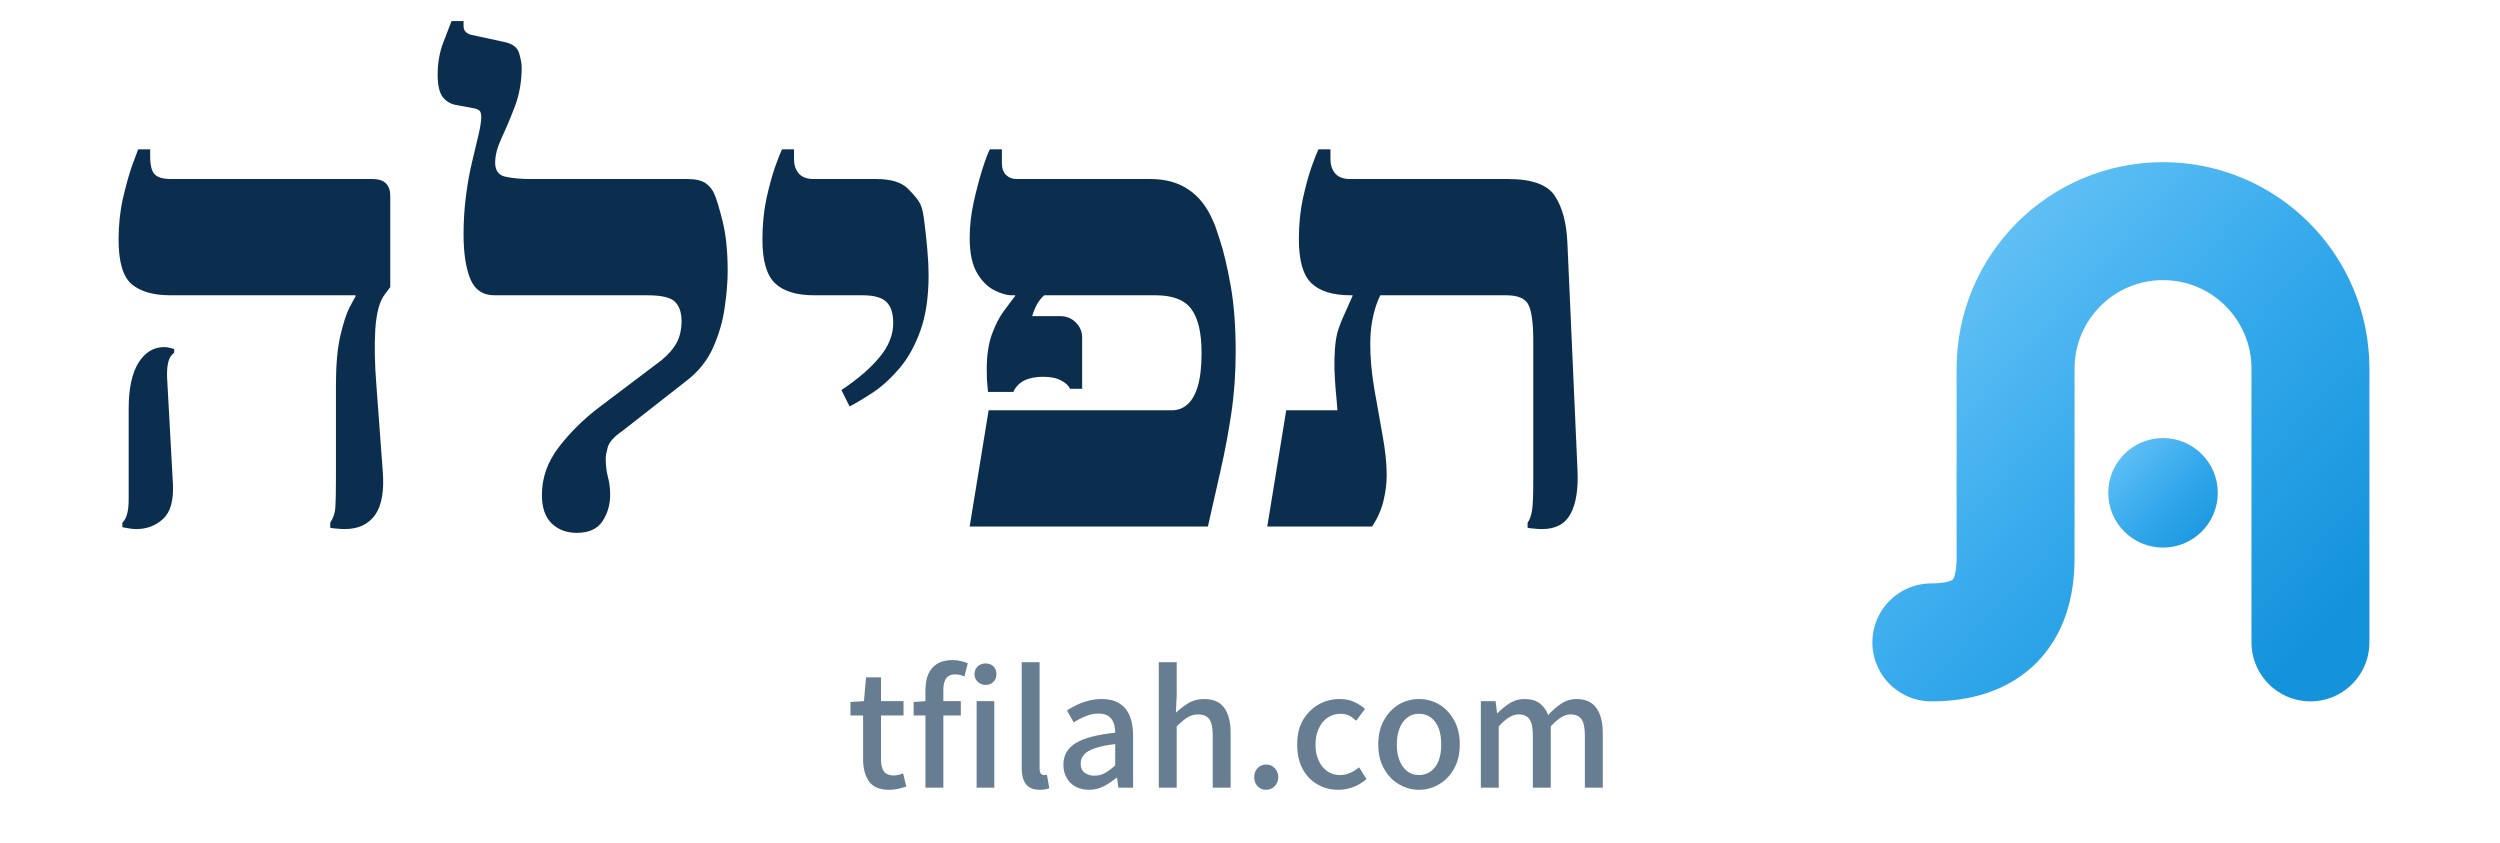
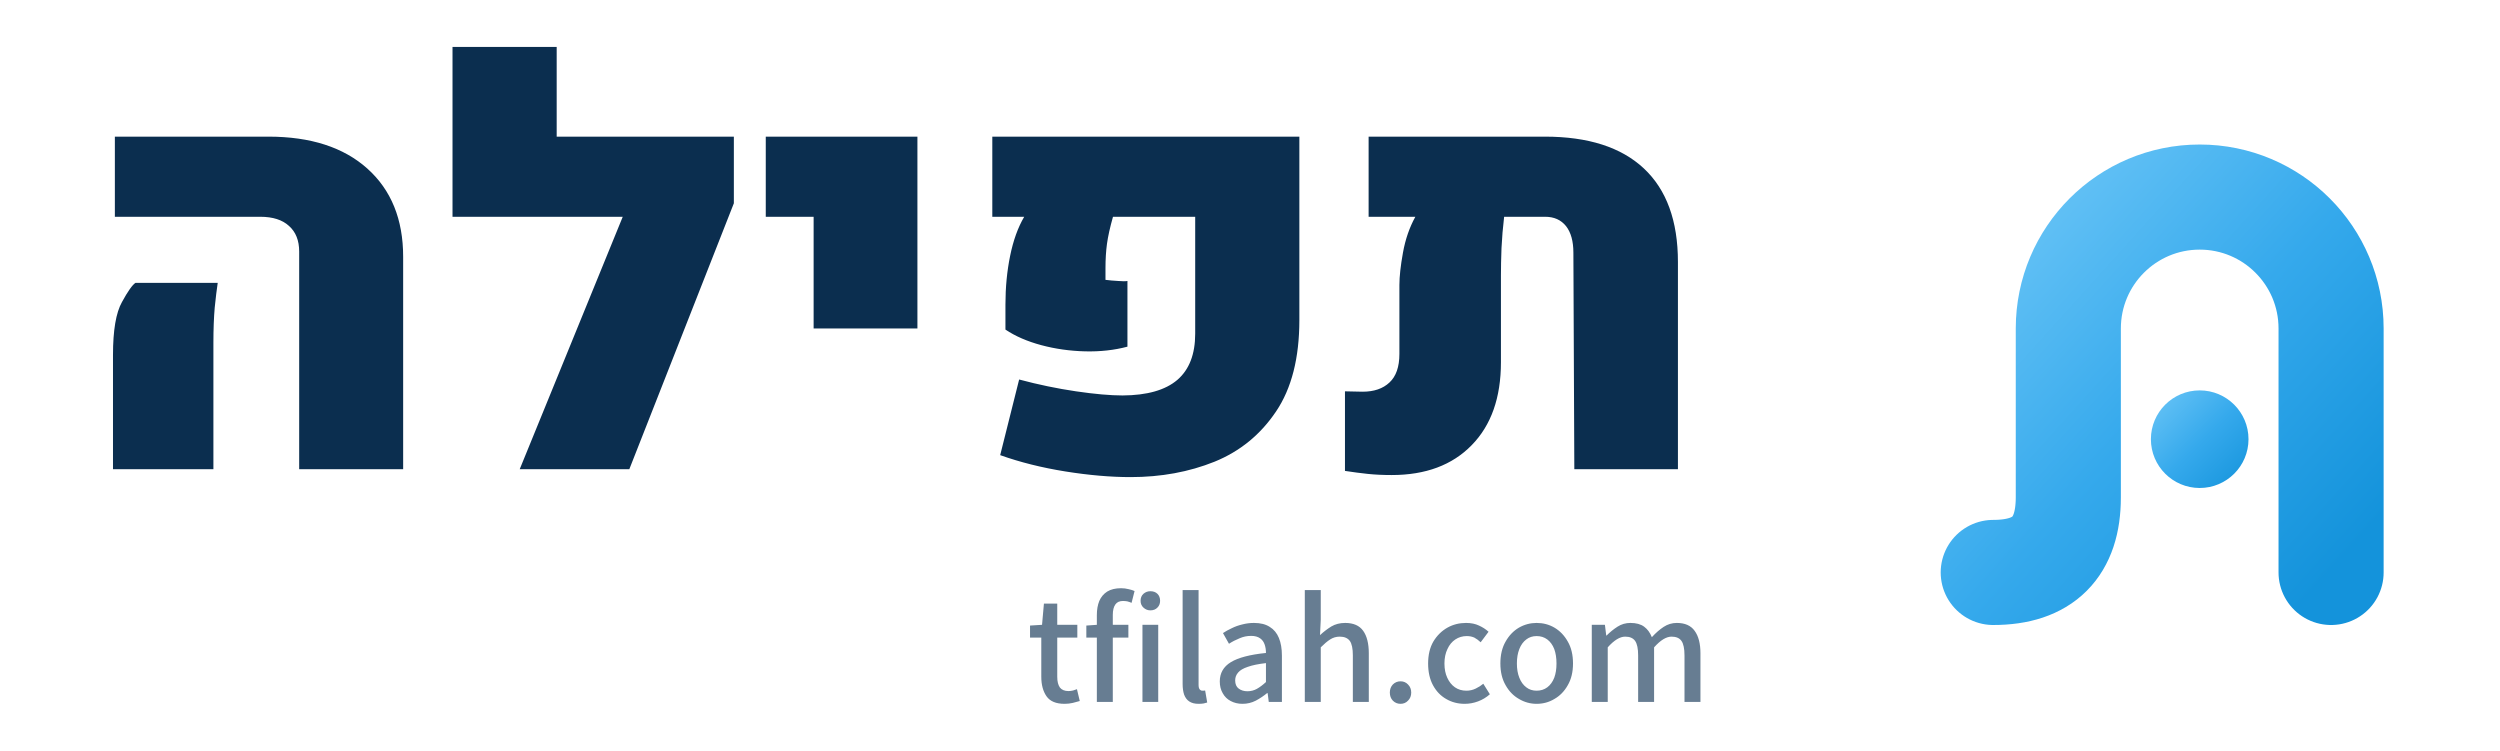
- <svg xmlns="http://www.w3.org/2000/svg" viewBox="0 0 118.7 40" role="img" aria-label="תפילה · tfilah.com">
-   <g transform="translate(86.7 4)">
+ <svg xmlns="http://www.w3.org/2000/svg" viewBox="0 0 133.2 40" role="img" aria-label="תפילה · tfilah.com">
+   <g transform="translate(101.2 4)">
    <defs>
      <linearGradient id="tfg" x1="0" y1="0" x2="1" y2="1">
        <stop offset="0" stop-color="#6CC6F7" />
        <stop offset=".52" stop-color="#35A9EC" />
        <stop offset="1" stop-color="#1493DB" />
      </linearGradient>
    </defs>
    <path d="M23 26.5V13.5A7 7 0 0 0 9 13.5V22.5Q9 26.5 5 26.5" fill="none" stroke="url(#tfg)" stroke-width="5.6" stroke-linecap="round" stroke-linejoin="round" />
    <circle cx="16" cy="19.4" r="2.6" fill="url(#tfg)" />
  </g>
-   <path transform="translate(3.98 25)" d="M12.39 0.12Q12.21 0.12 12.03 0.1Q11.85 0.09 11.7 0.06V-0.18Q11.91 -0.51 11.94 -0.87Q11.97 -1.23 11.97 -2.25V-6.69Q11.97 -8.16 12.18 -9.06Q12.39 -9.96 12.61 -10.39Q12.84 -10.83 12.9 -10.92V-10.98H4.11Q2.91 -10.98 2.28 -11.5Q1.65 -12.03 1.65 -13.62Q1.65 -14.67 1.86 -15.59Q2.07 -16.5 2.29 -17.13Q2.52 -17.76 2.58 -17.91H3.15V-17.58Q3.15 -16.95 3.36 -16.73Q3.57 -16.5 4.14 -16.5H13.71Q14.55 -16.5 14.55 -15.69V-11.37L14.28 -11.01Q13.92 -10.53 13.84 -9.38Q13.77 -8.22 13.89 -6.72L14.19 -2.67Q14.31 -1.23 13.83 -0.55Q13.35 0.12 12.39 0.12ZM2.49 0.12Q2.25 0.12 1.83 0.03V-0.18Q1.98 -0.33 2.05 -0.58Q2.13 -0.84 2.13 -1.32V-5.61Q2.13 -7.02 2.59 -7.77Q3.06 -8.52 3.81 -8.52Q3.93 -8.52 4 -8.5Q4.08 -8.49 4.29 -8.43V-8.25Q4.05 -8.07 3.99 -7.72Q3.93 -7.38 3.96 -6.96L4.23 -2.04Q4.29 -0.84 3.76 -0.36Q3.24 0.12 2.49 0.12ZM23.4 0.3Q22.68 0.3 22.21 -0.15Q21.75 -0.6 21.75 -1.5Q21.75 -2.73 22.56 -3.78Q23.37 -4.83 24.48 -5.67L27.42 -7.89Q27.93 -8.31 28.16 -8.75Q28.38 -9.18 28.38 -9.75Q28.38 -10.35 28.08 -10.66Q27.78 -10.98 26.76 -10.98H19.5Q18.66 -10.98 18.34 -11.78Q18.03 -12.57 18.03 -13.86Q18.03 -14.85 18.15 -15.75Q18.27 -16.65 18.45 -17.38Q18.63 -18.12 18.75 -18.64Q18.87 -19.17 18.87 -19.44Q18.87 -19.68 18.78 -19.75Q18.69 -19.83 18.51 -19.86L17.7 -20.01Q17.31 -20.07 17.05 -20.38Q16.8 -20.7 16.8 -21.45Q16.8 -22.29 17.07 -22.99Q17.34 -23.7 17.46 -24H18.03V-23.76Q18.03 -23.43 18.42 -23.34L19.95 -23.01Q20.55 -22.89 20.67 -22.47Q20.79 -22.05 20.79 -21.81Q20.79 -20.82 20.48 -19.98Q20.16 -19.14 19.84 -18.46Q19.53 -17.79 19.53 -17.28Q19.53 -16.71 20.02 -16.61Q20.52 -16.5 21.21 -16.5H28.65Q29.25 -16.5 29.54 -16.29Q29.82 -16.08 29.94 -15.78Q30.09 -15.45 30.33 -14.49Q30.57 -13.53 30.57 -12.12Q30.57 -11.37 30.43 -10.41Q30.3 -9.45 29.88 -8.5Q29.46 -7.56 28.59 -6.9L25.56 -4.53Q24.99 -4.14 24.88 -3.78Q24.78 -3.42 24.78 -3.24Q24.78 -2.76 24.88 -2.37Q24.99 -1.98 24.99 -1.5Q24.99 -0.81 24.63 -0.26Q24.27 0.3 23.4 0.3ZM36.36 -5.7 35.97 -6.48Q37.14 -7.26 37.78 -8.04Q38.43 -8.82 38.43 -9.66Q38.43 -10.35 38.11 -10.66Q37.8 -10.98 36.96 -10.98H34.68Q33.42 -10.98 32.82 -11.55Q32.22 -12.12 32.22 -13.62Q32.22 -14.67 32.41 -15.57Q32.61 -16.47 32.83 -17.1Q33.06 -17.73 33.15 -17.91H33.72V-17.43Q33.72 -17.04 33.94 -16.77Q34.17 -16.5 34.65 -16.5H37.62Q38.67 -16.5 39.13 -16.04Q39.6 -15.57 39.72 -15.3Q39.84 -15.06 39.91 -14.45Q39.99 -13.83 40.05 -13.14Q40.11 -12.45 40.11 -11.94Q40.11 -10.38 39.72 -9.3Q39.33 -8.22 38.74 -7.53Q38.16 -6.84 37.52 -6.4Q36.87 -5.97 36.36 -5.7ZM42.06 0 42.96 -5.52H51.66Q52.08 -5.52 52.39 -5.79Q52.71 -6.06 52.89 -6.66Q53.07 -7.26 53.07 -8.25Q53.07 -9.66 52.59 -10.32Q52.11 -10.98 50.88 -10.98H45.6Q45.39 -10.8 45.24 -10.52Q45.09 -10.23 45.03 -9.99H46.35Q46.8 -9.99 47.1 -9.69Q47.4 -9.39 47.4 -8.97V-6.54H46.83Q46.71 -6.78 46.39 -6.94Q46.08 -7.11 45.54 -7.11Q44.46 -7.11 44.13 -6.39H42.93Q42.9 -6.75 42.88 -6.97Q42.87 -7.2 42.87 -7.47Q42.87 -8.43 43.11 -9.11Q43.35 -9.78 43.68 -10.23Q44.01 -10.68 44.22 -10.95V-10.98H44.04Q43.71 -10.98 43.23 -11.22Q42.75 -11.46 42.41 -12.04Q42.06 -12.63 42.06 -13.71Q42.06 -14.52 42.25 -15.4Q42.45 -16.29 42.67 -16.99Q42.9 -17.7 43.02 -17.91H43.59V-17.25Q43.59 -16.89 43.78 -16.7Q43.98 -16.5 44.28 -16.5H50.64Q51.72 -16.5 52.45 -16Q53.19 -15.51 53.61 -14.52Q53.7 -14.37 53.95 -13.57Q54.21 -12.78 54.45 -11.45Q54.69 -10.11 54.69 -8.31Q54.69 -6.75 54.48 -5.36Q54.27 -3.96 53.97 -2.65Q53.67 -1.35 53.37 0ZM69.24 0.12Q69.06 0.12 68.88 0.1Q68.7 0.09 68.55 0.06V-0.18Q68.7 -0.39 68.76 -0.75Q68.82 -1.11 68.82 -2.25V-8.79Q68.82 -10.08 68.59 -10.53Q68.37 -10.98 67.53 -10.98H61.56Q61.5 -10.89 61.38 -10.56Q61.26 -10.23 61.17 -9.75Q61.08 -9.27 61.08 -8.64Q61.08 -7.68 61.27 -6.55Q61.47 -5.43 61.66 -4.35Q61.86 -3.27 61.86 -2.43Q61.86 -1.86 61.71 -1.23Q61.56 -0.6 61.17 0H56.19L57.09 -5.52H59.52Q59.49 -5.97 59.44 -6.46Q59.4 -6.96 59.38 -7.46Q59.37 -7.95 59.4 -8.4Q59.43 -8.85 59.52 -9.21Q59.64 -9.63 59.88 -10.14L60.24 -10.95V-10.98H60.15Q58.89 -10.98 58.29 -11.55Q57.69 -12.12 57.69 -13.65Q57.69 -14.67 57.88 -15.57Q58.08 -16.47 58.3 -17.1Q58.53 -17.73 58.62 -17.91H59.19V-17.43Q59.19 -17.04 59.41 -16.77Q59.64 -16.5 60.12 -16.5H67.62Q69.33 -16.5 69.85 -15.69Q70.38 -14.88 70.44 -13.47L70.92 -2.67Q70.98 -1.32 70.59 -0.6Q70.2 0.12 69.24 0.12Z" fill="#0B2E4F" />
-   <path transform="translate(40.20 37.4)" d="M2.02 0.1Q1.34 0.1 1.06 -0.3Q0.78 -0.7 0.78 -1.34V-3.43H0.18V-4.07L0.82 -4.11L0.92 -5.24H1.63V-4.11H2.7V-3.43H1.63V-1.34Q1.63 -0.97 1.77 -0.77Q1.92 -0.58 2.23 -0.58Q2.34 -0.58 2.47 -0.61Q2.59 -0.65 2.68 -0.68L2.83 -0.05Q2.66 0 2.46 0.05Q2.25 0.1 2.02 0.1ZM3.74 0V-3.43H3.18V-4.07L3.74 -4.11V-4.63Q3.74 -5.06 3.87 -5.38Q4.01 -5.7 4.29 -5.88Q4.58 -6.06 5.03 -6.06Q5.24 -6.06 5.43 -6.01Q5.62 -5.97 5.75 -5.91L5.59 -5.28Q5.48 -5.33 5.36 -5.36Q5.24 -5.38 5.13 -5.38Q4.86 -5.38 4.73 -5.2Q4.59 -5.01 4.59 -4.64V-4.11H5.42V-3.43H4.59V0ZM6.17 0V-4.11H7.01V0ZM6.59 -4.88Q6.38 -4.88 6.22 -5.03Q6.07 -5.17 6.07 -5.39Q6.07 -5.62 6.22 -5.76Q6.38 -5.9 6.59 -5.9Q6.83 -5.9 6.97 -5.76Q7.11 -5.62 7.11 -5.39Q7.11 -5.17 6.97 -5.03Q6.83 -4.88 6.59 -4.88ZM9.16 0.1Q8.85 0.1 8.66 -0.03Q8.48 -0.15 8.39 -0.39Q8.31 -0.63 8.31 -0.96V-5.96H9.16V-0.91Q9.16 -0.74 9.22 -0.67Q9.28 -0.6 9.36 -0.6Q9.39 -0.6 9.42 -0.6Q9.46 -0.6 9.51 -0.61L9.62 0.03Q9.54 0.05 9.43 0.08Q9.32 0.1 9.16 0.1ZM11.5 0.1Q11.15 0.1 10.87 -0.05Q10.6 -0.19 10.45 -0.46Q10.29 -0.73 10.29 -1.09Q10.29 -1.76 10.88 -2.12Q11.47 -2.48 12.75 -2.61Q12.75 -2.86 12.68 -3.06Q12.61 -3.27 12.44 -3.39Q12.26 -3.52 11.96 -3.52Q11.63 -3.52 11.34 -3.39Q11.04 -3.27 10.78 -3.1L10.46 -3.67Q10.67 -3.81 10.93 -3.93Q11.19 -4.06 11.49 -4.13Q11.79 -4.21 12.11 -4.21Q12.63 -4.21 12.95 -4Q13.28 -3.8 13.44 -3.41Q13.6 -3.02 13.6 -2.47V0H12.9L12.84 -0.47H12.81Q12.53 -0.24 12.21 -0.07Q11.88 0.1 11.5 0.1ZM11.76 -0.57Q12.04 -0.57 12.27 -0.7Q12.5 -0.83 12.75 -1.06V-2.07Q12.14 -2 11.78 -1.87Q11.42 -1.75 11.27 -1.57Q11.11 -1.39 11.11 -1.15Q11.11 -0.85 11.3 -0.71Q11.49 -0.57 11.76 -0.57ZM14.82 0V-5.96H15.67V-4.38L15.63 -3.56Q15.91 -3.82 16.23 -4.02Q16.55 -4.21 16.97 -4.21Q17.63 -4.21 17.93 -3.79Q18.23 -3.37 18.23 -2.59V0H17.38V-2.48Q17.38 -3.02 17.22 -3.25Q17.05 -3.48 16.68 -3.48Q16.4 -3.48 16.17 -3.33Q15.95 -3.19 15.67 -2.91V0ZM19.92 0.1Q19.68 0.1 19.51 -0.07Q19.35 -0.24 19.35 -0.5Q19.35 -0.76 19.51 -0.93Q19.68 -1.1 19.92 -1.1Q20.16 -1.1 20.32 -0.93Q20.49 -0.76 20.49 -0.5Q20.49 -0.24 20.32 -0.07Q20.16 0.1 19.92 0.1ZM23.34 0.1Q22.79 0.1 22.35 -0.16Q21.91 -0.41 21.65 -0.89Q21.39 -1.37 21.39 -2.05Q21.39 -2.74 21.67 -3.22Q21.96 -3.7 22.42 -3.96Q22.87 -4.21 23.41 -4.21Q23.81 -4.21 24.1 -4.07Q24.39 -3.94 24.61 -3.74L24.19 -3.18Q24.02 -3.34 23.85 -3.43Q23.67 -3.51 23.45 -3.51Q23.11 -3.51 22.84 -3.33Q22.57 -3.15 22.42 -2.82Q22.26 -2.49 22.26 -2.05Q22.26 -1.61 22.41 -1.29Q22.56 -0.96 22.82 -0.78Q23.08 -0.6 23.43 -0.6Q23.69 -0.6 23.92 -0.71Q24.15 -0.82 24.33 -0.97L24.68 -0.41Q24.4 -0.16 24.05 -0.03Q23.7 0.1 23.34 0.1ZM27.17 0.1Q26.67 0.1 26.23 -0.16Q25.79 -0.41 25.52 -0.89Q25.24 -1.37 25.24 -2.05Q25.24 -2.74 25.52 -3.22Q25.79 -3.7 26.23 -3.96Q26.67 -4.21 27.17 -4.21Q27.69 -4.21 28.12 -3.96Q28.56 -3.7 28.83 -3.22Q29.11 -2.74 29.11 -2.05Q29.11 -1.37 28.83 -0.89Q28.56 -0.41 28.12 -0.16Q27.69 0.1 27.17 0.1ZM27.17 -0.6Q27.5 -0.6 27.74 -0.78Q27.98 -0.96 28.11 -1.29Q28.23 -1.61 28.23 -2.05Q28.23 -2.49 28.11 -2.82Q27.98 -3.15 27.74 -3.33Q27.5 -3.51 27.17 -3.51Q26.85 -3.51 26.62 -3.33Q26.38 -3.15 26.25 -2.82Q26.12 -2.49 26.12 -2.05Q26.12 -1.61 26.25 -1.29Q26.38 -0.96 26.62 -0.78Q26.85 -0.6 27.17 -0.6ZM30.11 0V-4.11H30.81L30.88 -3.54H30.9Q31.17 -3.81 31.48 -4.01Q31.79 -4.21 32.17 -4.21Q32.63 -4.21 32.9 -4.01Q33.17 -3.81 33.31 -3.45Q33.62 -3.79 33.94 -4Q34.26 -4.21 34.64 -4.21Q35.29 -4.21 35.59 -3.79Q35.9 -3.37 35.9 -2.59V0H35.05V-2.48Q35.05 -3.02 34.89 -3.25Q34.73 -3.48 34.36 -3.48Q34.15 -3.48 33.92 -3.34Q33.69 -3.2 33.43 -2.91V0H32.58V-2.48Q32.58 -3.02 32.42 -3.25Q32.26 -3.48 31.89 -3.48Q31.47 -3.48 30.96 -2.91V0Z" fill="#0B2E4F" fill-opacity=".62" />
+   <path transform="translate(4.03 25)" d="M11.91 0V-11.6Q11.91 -12.48 11.37 -12.96Q10.84 -13.45 9.84 -13.45H2.09V-17.72H10.27Q13.64 -17.72 15.54 -16.02Q17.45 -14.31 17.45 -11.32V0ZM1.99 0V-6.09Q1.99 -8.06 2.47 -8.91Q2.94 -9.77 3.19 -9.93H7.57Q7.49 -9.4 7.41 -8.61Q7.34 -7.81 7.34 -6.74V0ZM20.08 -13.45V-22.5H25.63V-17.72H35.07V-14.17L29.5 0H23.66L29.15 -13.45ZM39.32 -7.5V-13.45H36.77V-17.72H44.85V-7.5ZM56.21 0.42Q54.62 0.42 52.74 0.12Q50.86 -0.18 49.26 -0.75L50.27 -4.78Q51.8 -4.37 53.3 -4.15Q54.8 -3.93 55.78 -3.93Q57.74 -3.94 58.7 -4.76Q59.65 -5.58 59.65 -7.22V-13.45H55.27Q55.03 -12.6 54.95 -12.01Q54.87 -11.43 54.87 -10.71V-10.09Q55.18 -10.05 55.54 -10.03Q55.9 -10 56.04 -10.03V-6.53Q54.99 -6.25 53.78 -6.28Q52.57 -6.31 51.45 -6.61Q50.33 -6.91 49.54 -7.44V-8.77Q49.54 -10.15 49.79 -11.37Q50.04 -12.6 50.54 -13.45H48.84V-17.72H65.2V-7.95Q65.2 -4.92 63.96 -3.08Q62.72 -1.23 60.68 -0.4Q58.64 0.42 56.21 0.42ZM78.28 -17.72Q81.74 -17.72 83.55 -16.03Q85.37 -14.33 85.37 -11.04V0H79.85L79.8 -11.54Q79.8 -12.45 79.41 -12.95Q79.01 -13.45 78.3 -13.45H76.11Q76.01 -12.61 75.97 -11.78Q75.94 -10.96 75.94 -10.34V-5.7Q75.94 -2.87 74.38 -1.28Q72.83 0.31 70.12 0.31Q69.42 0.31 68.85 0.25Q68.28 0.19 67.63 0.09V-4.15Q67.85 -4.15 68.09 -4.14Q68.32 -4.13 68.57 -4.13Q69.48 -4.13 70 -4.62Q70.53 -5.11 70.53 -6.14V-9.81Q70.53 -10.49 70.72 -11.54Q70.91 -12.6 71.38 -13.45H68.89V-17.72Z" fill="#0B2E4F" />
+   <path transform="translate(54.70 37.4)" d="M2.02 0.1Q1.34 0.1 1.06 -0.3Q0.78 -0.7 0.78 -1.34V-3.43H0.18V-4.07L0.82 -4.11L0.92 -5.24H1.63V-4.11H2.7V-3.43H1.63V-1.34Q1.63 -0.97 1.77 -0.77Q1.92 -0.58 2.23 -0.58Q2.34 -0.58 2.47 -0.61Q2.59 -0.65 2.68 -0.68L2.83 -0.05Q2.66 0 2.46 0.05Q2.25 0.1 2.02 0.1ZM3.74 0V-3.43H3.18V-4.07L3.74 -4.11V-4.63Q3.74 -5.06 3.87 -5.38Q4.01 -5.7 4.29 -5.88Q4.58 -6.06 5.03 -6.06Q5.24 -6.06 5.43 -6.01Q5.62 -5.97 5.75 -5.91L5.59 -5.28Q5.48 -5.33 5.36 -5.36Q5.24 -5.38 5.13 -5.38Q4.86 -5.38 4.73 -5.2Q4.59 -5.01 4.59 -4.64V-4.11H5.42V-3.43H4.59V0ZM6.17 0V-4.11H7.01V0ZM6.59 -4.88Q6.38 -4.88 6.22 -5.03Q6.07 -5.17 6.07 -5.39Q6.07 -5.62 6.22 -5.76Q6.38 -5.9 6.59 -5.9Q6.83 -5.9 6.97 -5.76Q7.11 -5.62 7.11 -5.39Q7.11 -5.17 6.97 -5.03Q6.83 -4.88 6.59 -4.88ZM9.16 0.1Q8.85 0.1 8.66 -0.03Q8.48 -0.15 8.39 -0.39Q8.31 -0.63 8.31 -0.96V-5.96H9.16V-0.91Q9.16 -0.74 9.22 -0.67Q9.28 -0.6 9.36 -0.6Q9.39 -0.6 9.42 -0.6Q9.46 -0.6 9.51 -0.61L9.62 0.03Q9.54 0.05 9.43 0.08Q9.32 0.1 9.16 0.1ZM11.5 0.1Q11.15 0.1 10.87 -0.05Q10.6 -0.19 10.45 -0.46Q10.29 -0.73 10.29 -1.09Q10.29 -1.76 10.88 -2.12Q11.47 -2.48 12.75 -2.61Q12.75 -2.86 12.68 -3.06Q12.61 -3.27 12.44 -3.39Q12.26 -3.52 11.96 -3.52Q11.63 -3.52 11.34 -3.39Q11.04 -3.27 10.78 -3.1L10.46 -3.67Q10.67 -3.81 10.93 -3.93Q11.19 -4.06 11.49 -4.13Q11.79 -4.21 12.11 -4.21Q12.63 -4.21 12.95 -4Q13.28 -3.8 13.44 -3.41Q13.6 -3.02 13.6 -2.47V0H12.9L12.84 -0.47H12.81Q12.53 -0.24 12.21 -0.07Q11.88 0.1 11.5 0.1ZM11.76 -0.57Q12.04 -0.57 12.27 -0.7Q12.5 -0.83 12.75 -1.06V-2.07Q12.14 -2 11.78 -1.87Q11.42 -1.75 11.27 -1.57Q11.11 -1.39 11.11 -1.15Q11.11 -0.85 11.3 -0.71Q11.49 -0.57 11.76 -0.57ZM14.82 0V-5.96H15.67V-4.38L15.63 -3.56Q15.91 -3.82 16.23 -4.02Q16.55 -4.21 16.97 -4.21Q17.63 -4.21 17.93 -3.79Q18.23 -3.37 18.23 -2.59V0H17.38V-2.48Q17.38 -3.02 17.22 -3.25Q17.05 -3.48 16.68 -3.48Q16.4 -3.48 16.17 -3.33Q15.95 -3.19 15.67 -2.91V0ZM19.92 0.1Q19.68 0.1 19.51 -0.07Q19.35 -0.24 19.35 -0.5Q19.35 -0.76 19.51 -0.93Q19.68 -1.1 19.92 -1.1Q20.16 -1.1 20.32 -0.93Q20.49 -0.76 20.49 -0.5Q20.49 -0.24 20.32 -0.07Q20.16 0.1 19.92 0.1ZM23.34 0.1Q22.79 0.1 22.35 -0.16Q21.91 -0.41 21.65 -0.89Q21.39 -1.37 21.39 -2.05Q21.39 -2.74 21.67 -3.22Q21.96 -3.7 22.42 -3.96Q22.87 -4.21 23.41 -4.21Q23.81 -4.21 24.1 -4.07Q24.39 -3.94 24.61 -3.74L24.19 -3.18Q24.02 -3.34 23.85 -3.43Q23.67 -3.51 23.45 -3.51Q23.11 -3.51 22.84 -3.33Q22.57 -3.15 22.42 -2.82Q22.26 -2.49 22.26 -2.05Q22.26 -1.61 22.41 -1.29Q22.56 -0.96 22.82 -0.78Q23.08 -0.6 23.43 -0.6Q23.69 -0.6 23.92 -0.71Q24.15 -0.82 24.33 -0.97L24.68 -0.41Q24.4 -0.16 24.05 -0.03Q23.7 0.1 23.34 0.1ZM27.17 0.1Q26.67 0.1 26.23 -0.16Q25.79 -0.41 25.52 -0.89Q25.24 -1.37 25.24 -2.05Q25.24 -2.74 25.52 -3.22Q25.79 -3.7 26.23 -3.96Q26.67 -4.21 27.17 -4.21Q27.69 -4.21 28.12 -3.96Q28.56 -3.7 28.83 -3.22Q29.11 -2.74 29.11 -2.05Q29.11 -1.37 28.83 -0.89Q28.56 -0.41 28.12 -0.16Q27.69 0.1 27.17 0.1ZM27.17 -0.6Q27.5 -0.6 27.74 -0.78Q27.98 -0.96 28.11 -1.29Q28.23 -1.61 28.23 -2.05Q28.23 -2.49 28.11 -2.82Q27.98 -3.15 27.74 -3.33Q27.5 -3.51 27.17 -3.51Q26.85 -3.51 26.62 -3.33Q26.38 -3.15 26.25 -2.82Q26.12 -2.49 26.12 -2.05Q26.12 -1.61 26.25 -1.29Q26.38 -0.96 26.62 -0.78Q26.85 -0.6 27.17 -0.6ZM30.11 0V-4.11H30.81L30.88 -3.54H30.9Q31.17 -3.81 31.48 -4.01Q31.79 -4.21 32.17 -4.21Q32.63 -4.21 32.9 -4.01Q33.17 -3.81 33.31 -3.45Q33.62 -3.79 33.94 -4Q34.26 -4.21 34.64 -4.21Q35.29 -4.21 35.59 -3.79Q35.9 -3.37 35.9 -2.59V0H35.05V-2.48Q35.05 -3.02 34.89 -3.25Q34.73 -3.48 34.36 -3.48Q34.15 -3.48 33.92 -3.34Q33.69 -3.2 33.43 -2.91V0H32.58V-2.48Q32.58 -3.02 32.42 -3.25Q32.26 -3.48 31.89 -3.48Q31.47 -3.48 30.96 -2.91V0Z" fill="#0B2E4F" fill-opacity=".62" />
</svg>
